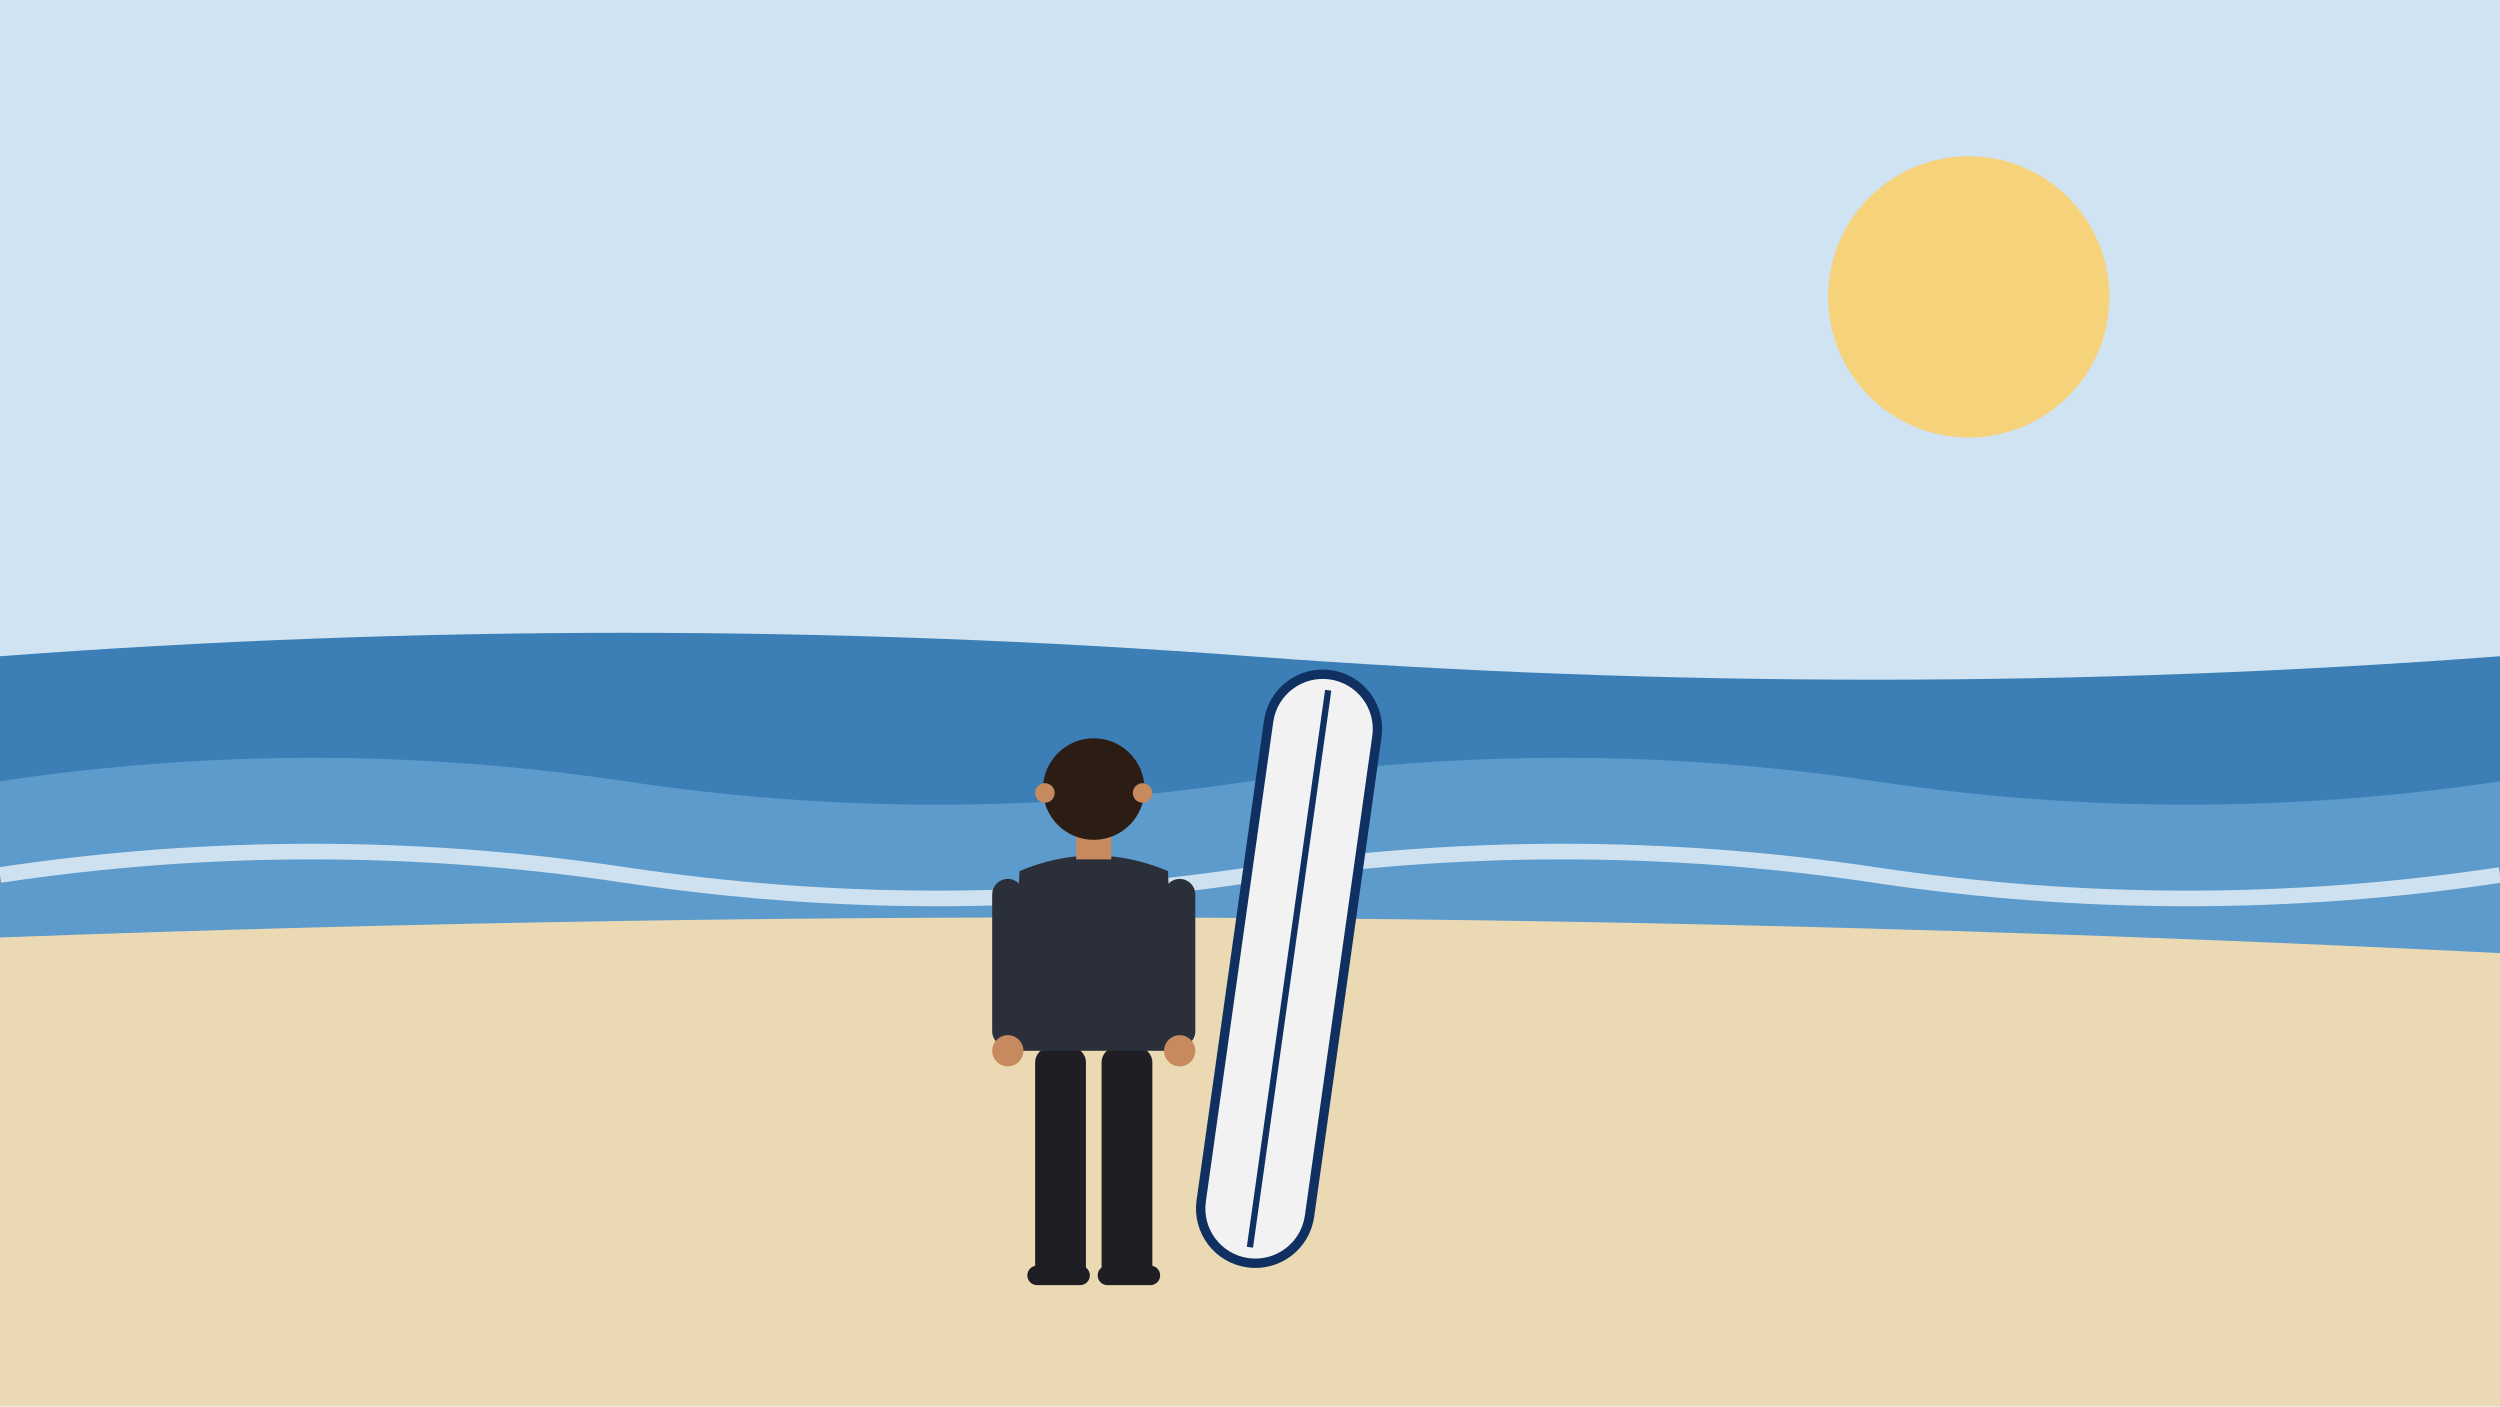
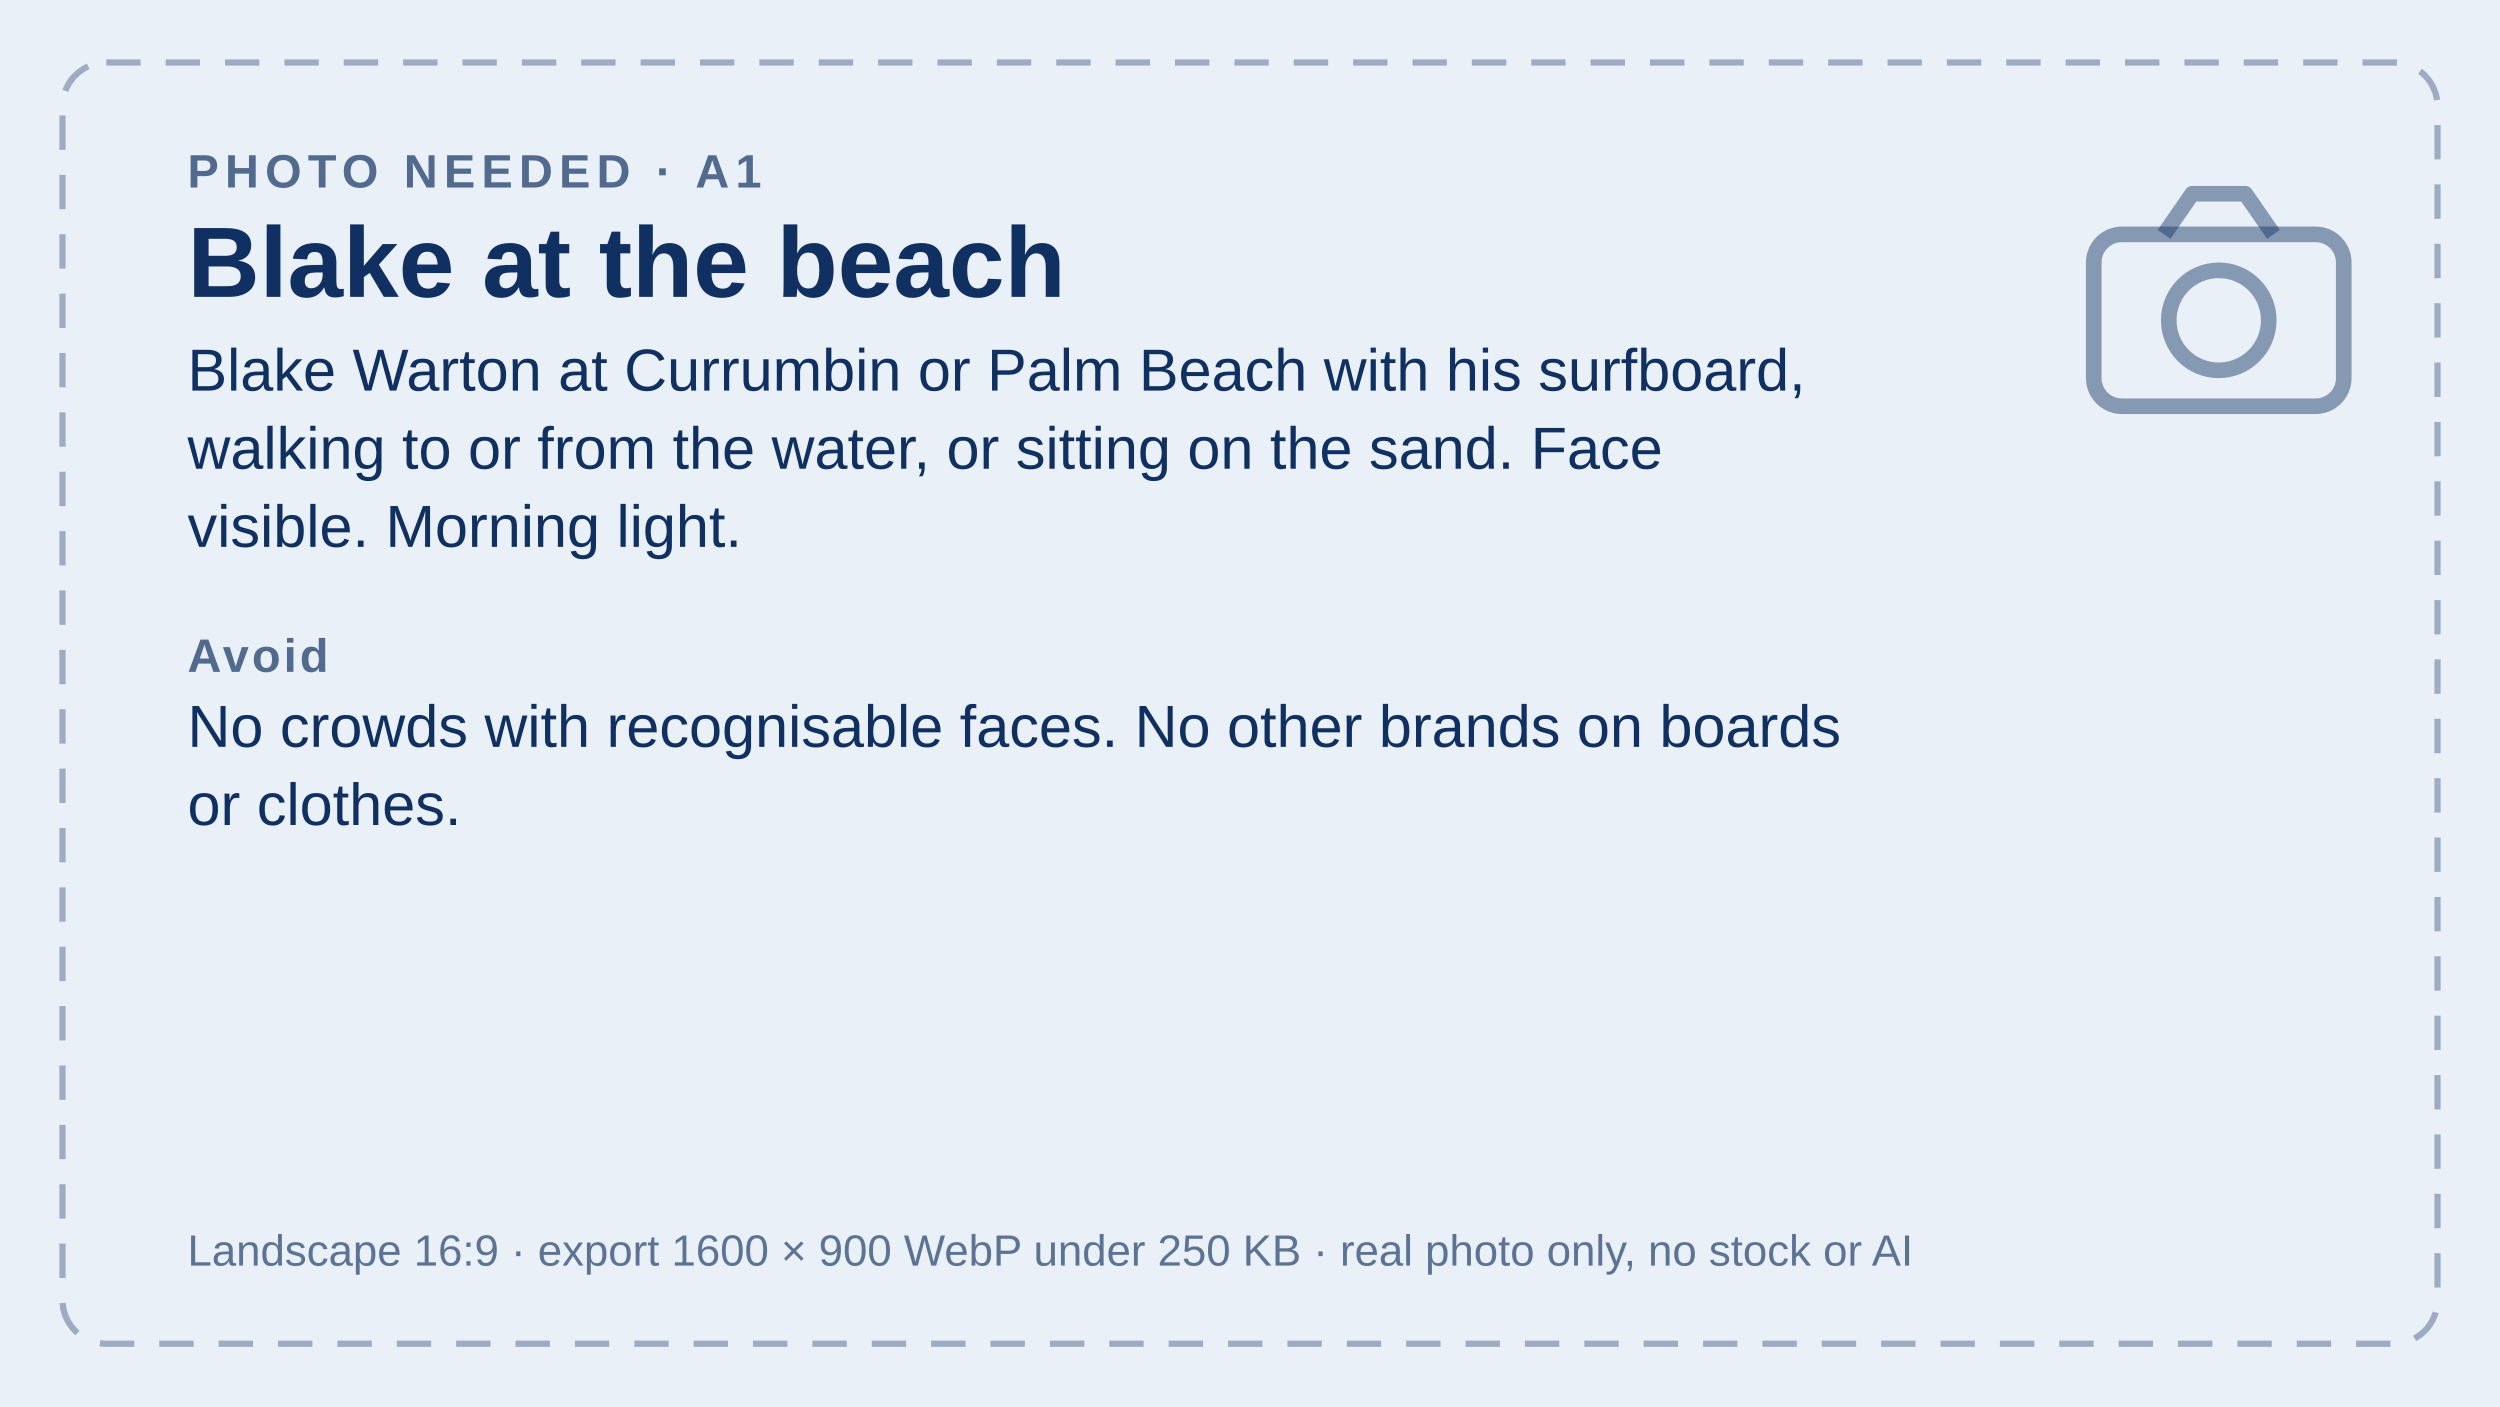
- <svg xmlns="http://www.w3.org/2000/svg" viewBox="0 0 1600 900" width="1600" height="900" role="img" aria-label="Illustration of a surfer walking toward the waves on a Gold Coast beach, seen from behind">
-   <rect width="1600" height="900" fill="#CFE3F2" />
-   <circle cx="1260" cy="190" r="90" fill="#F6D27A" />
-   <path d="M0 420 Q400 390 800 420 T1600 420 L1600 620 L0 620 Z" fill="#3B7FB6" />
-   <path d="M0 500 Q200 470 400 500 T800 500 T1200 500 T1600 500 L1600 640 L0 640 Z" fill="#5C9BCB" />
-   <path d="M0 560 Q200 530 400 560 T800 560 T1200 560 T1600 560" fill="none" stroke="#fff" stroke-width="10" opacity=".7" />
-   <path d="M0 600 Q800 570 1600 610 L1600 900 L0 900 Z" fill="#EBD9B4" />
-   <g transform="translate(700,820)">
-     <rect x="-37.5" y="-150.0" width="32.5" height="150.0" rx="10.0" fill="#1E1E24" />
-     <rect x="5.0" y="-150.0" width="32.5" height="150.0" rx="10.0" fill="#1E1E24" />
-     <rect x="-42.5" y="-10.0" width="40.0" height="12.5" rx="6.25" fill="#1E1E24" />
-     <rect x="2.5" y="-10.0" width="40.0" height="12.5" rx="6.25" fill="#1E1E24" />
-     <path d="M-52.5 -147.5 L-47.5 -262.5 Q0 -282.5 47.5 -262.5 L52.5 -147.5 Z" fill="#2A2F3A" />
-     <rect x="45.0" y="-257.5" width="20.0" height="107.5" rx="10.0" fill="#2A2F3A" />
-     <circle cx="55.0" cy="-147.5" r="10.0" fill="#C68A5E" />
-     <rect x="-65.0" y="-257.5" width="20.0" height="107.5" rx="10.0" fill="#2A2F3A" />
-     <circle cx="-55.0" cy="-147.5" r="10.0" fill="#C68A5E" />
-     <rect x="-11.25" y="-290.0" width="22.5" height="20.0" fill="#C68A5E" />
-     <circle cx="0" cy="-315.0" r="32.5" fill="#2B1D14" />
-     <circle cx="-31.25" cy="-312.5" r="6.25" fill="#C68A5E" />
-     <circle cx="31.25" cy="-312.5" r="6.25" fill="#C68A5E" />
+ <svg xmlns="http://www.w3.org/2000/svg" viewBox="0 0 1600 900" width="1600" height="900" role="img" aria-label="Photo placeholder A1: Blake Warton with his surfboard at Currumbin beach">
+   <style>text{font-family:Manrope,"Segoe UI",Arial,sans-serif;fill:#0F3060}.k{font-size:30px;font-weight:700;letter-spacing:4px;opacity:.7}.t{font-size:64px;font-weight:800}.h{font-size:30px;font-weight:700;letter-spacing:2px;opacity:.7}.b{font-size:38px}.f{font-size:28px;opacity:.65}</style>
+   <rect width="1600" height="900" fill="#EAF0F7" />
+   <rect x="40" y="40" width="1520" height="820" rx="28" fill="none" stroke="#0F3060" stroke-opacity=".35" stroke-width="4" stroke-dasharray="22 16" />
+   <g transform="translate(1340,120)" fill="none" stroke="#0F3060" stroke-opacity=".45" stroke-width="10" stroke-linejoin="round">
+     <rect x="0" y="30" width="160" height="110" rx="18" />
+     <path d="M45 30 l18-26 h34 l18 26" />
+     <circle cx="80" cy="85" r="32" />
  </g>
-   <rect x="790" y="430" width="70" height="380" rx="35" fill="#F2F2F2" stroke="#0F3060" stroke-width="6" transform="rotate(8 825 620)" />
-   <line x1="825" y1="440" x2="825" y2="800" stroke="#0F3060" stroke-width="4" transform="rotate(8 825 620)" />
+   <text x="120" y="120" class="k">PHOTO NEEDED · A1</text>
+   <text x="120" y="190" class="t">Blake at the beach</text>
+   <text x="120" y="250" class="b">Blake Warton at Currumbin or Palm Beach with his surfboard,</text>
+   <text x="120" y="300" class="b">walking to or from the water, or sitting on the sand. Face</text>
+   <text x="120" y="350" class="b">visible. Morning light.</text>
+   <text x="120" y="430" class="h">Avoid</text>
+   <text x="120" y="478" class="b">No crowds with recognisable faces. No other brands on boards</text>
+   <text x="120" y="528" class="b">or clothes.</text>
+   <text x="120" y="810" class="f">Landscape 16:9 · export 1600 × 900 WebP under 250 KB · real photo only, no stock or AI</text>
</svg>
